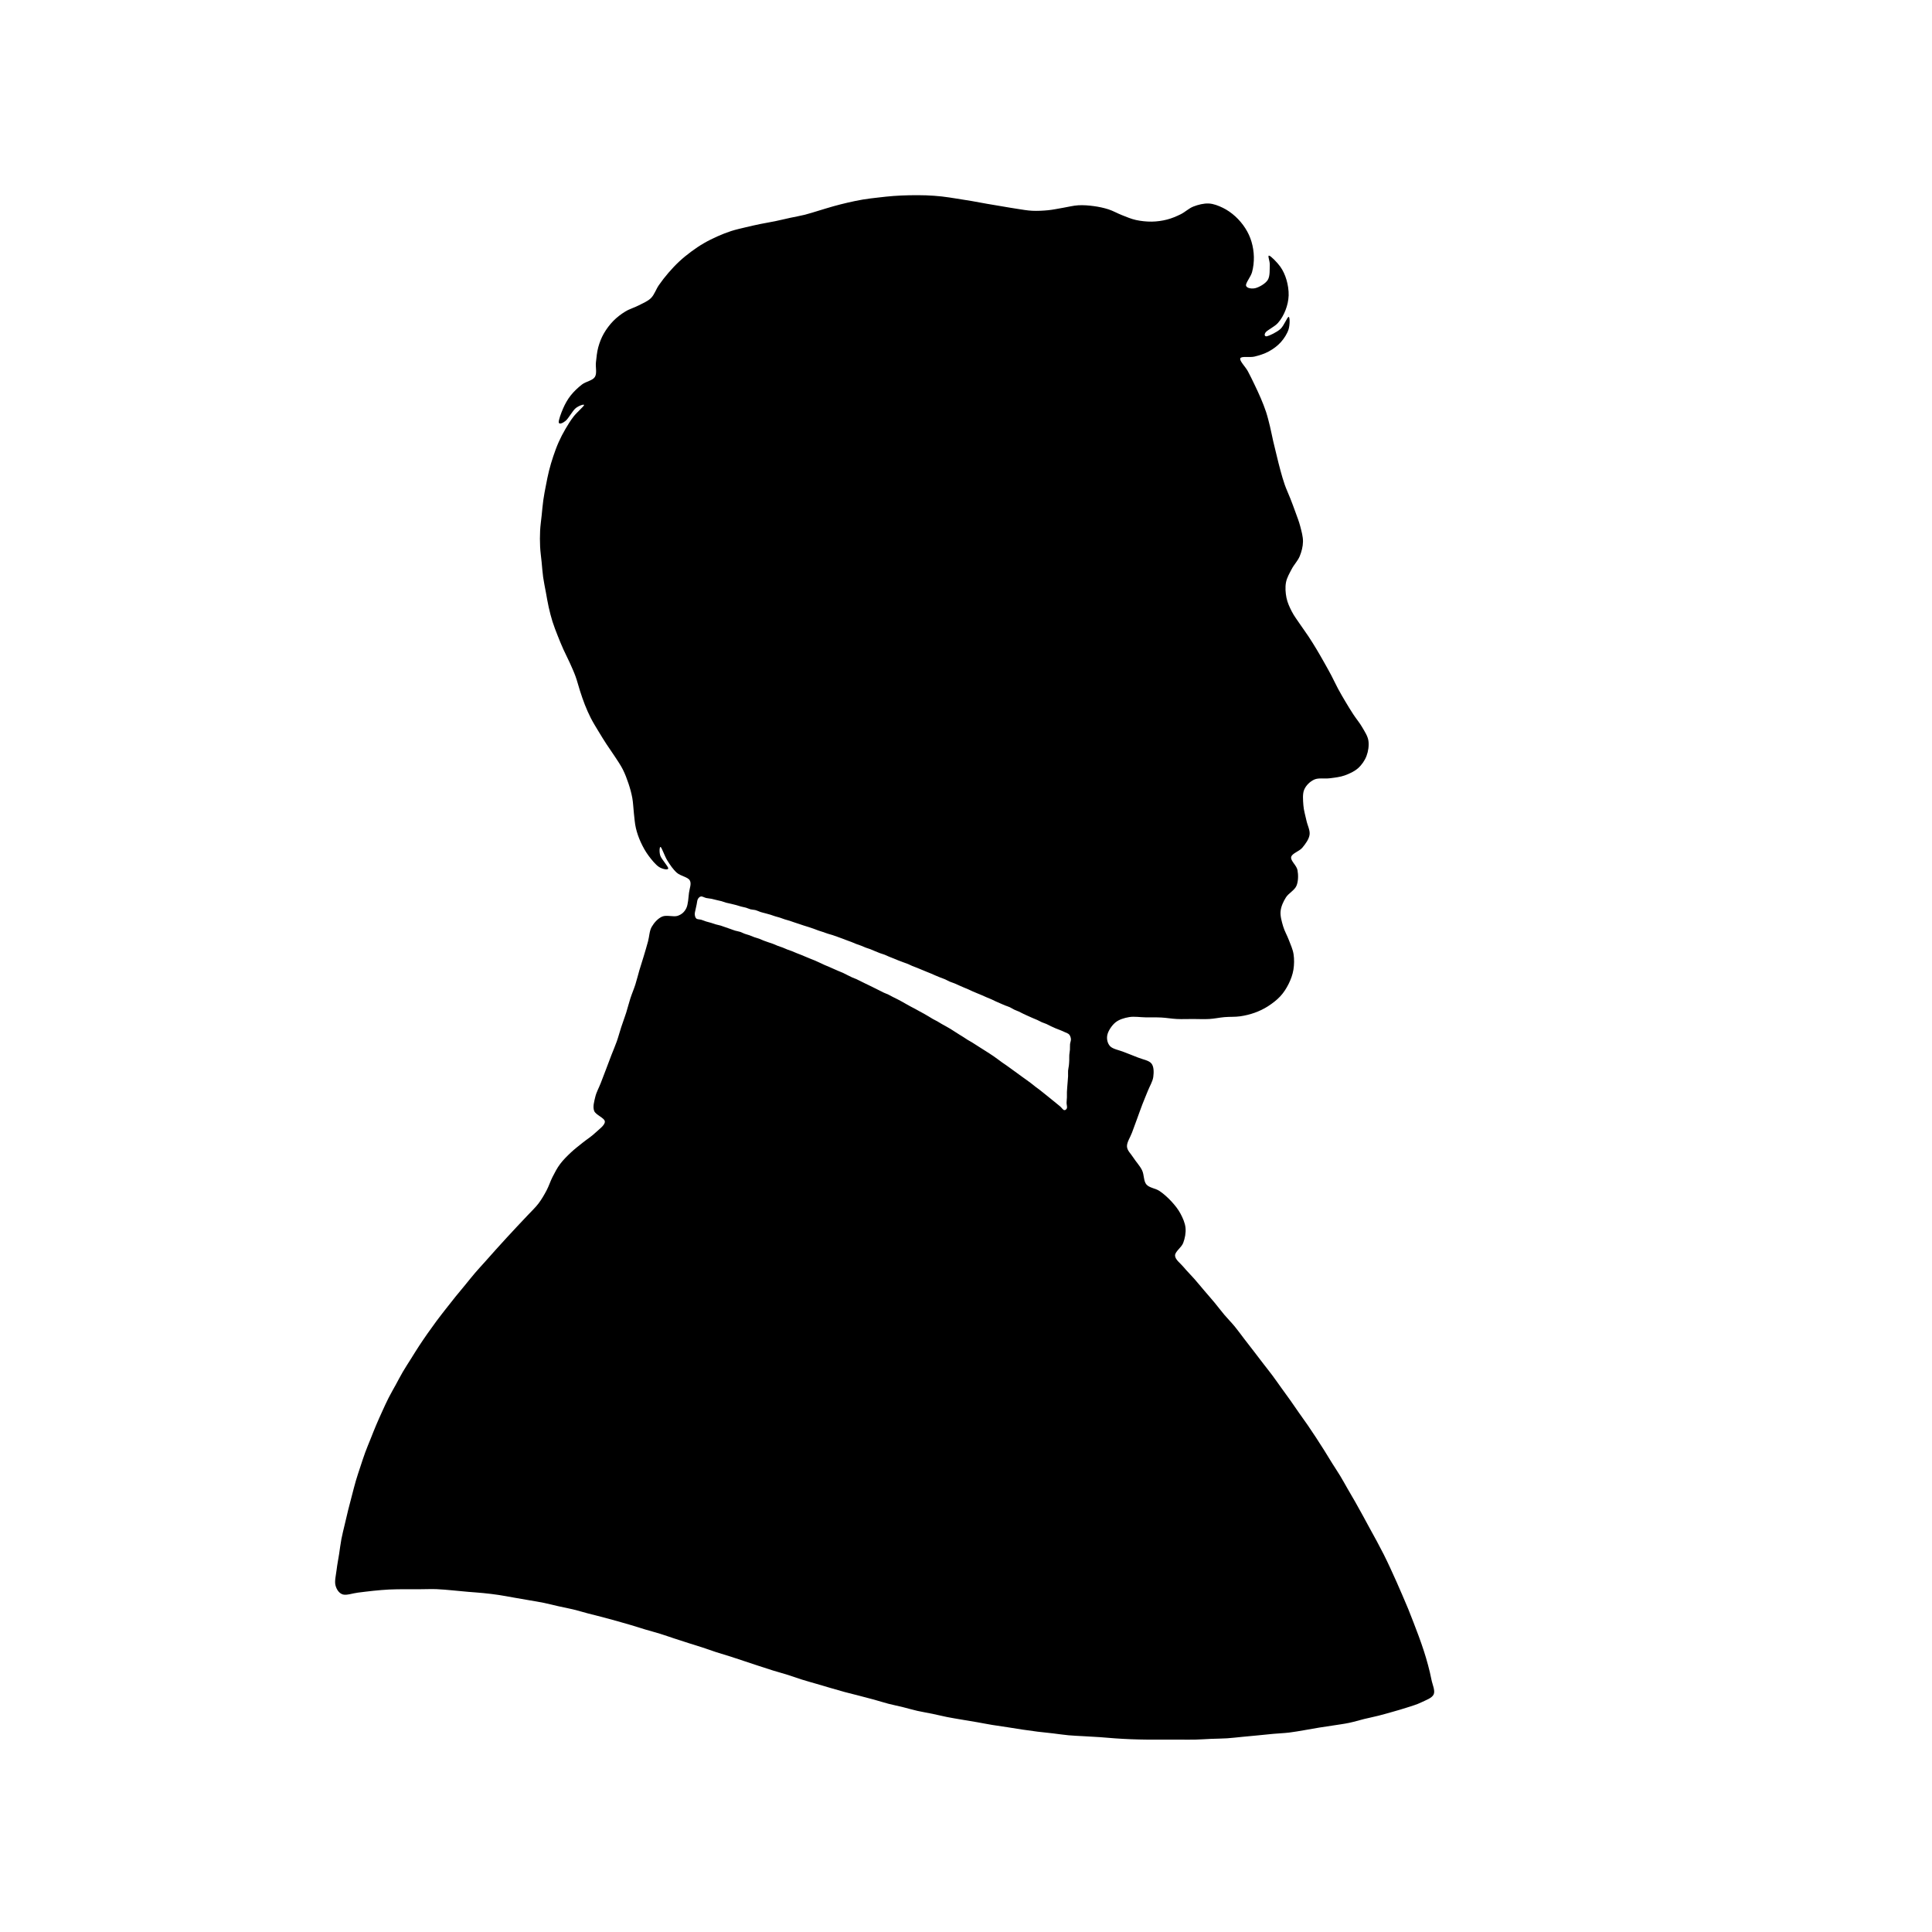
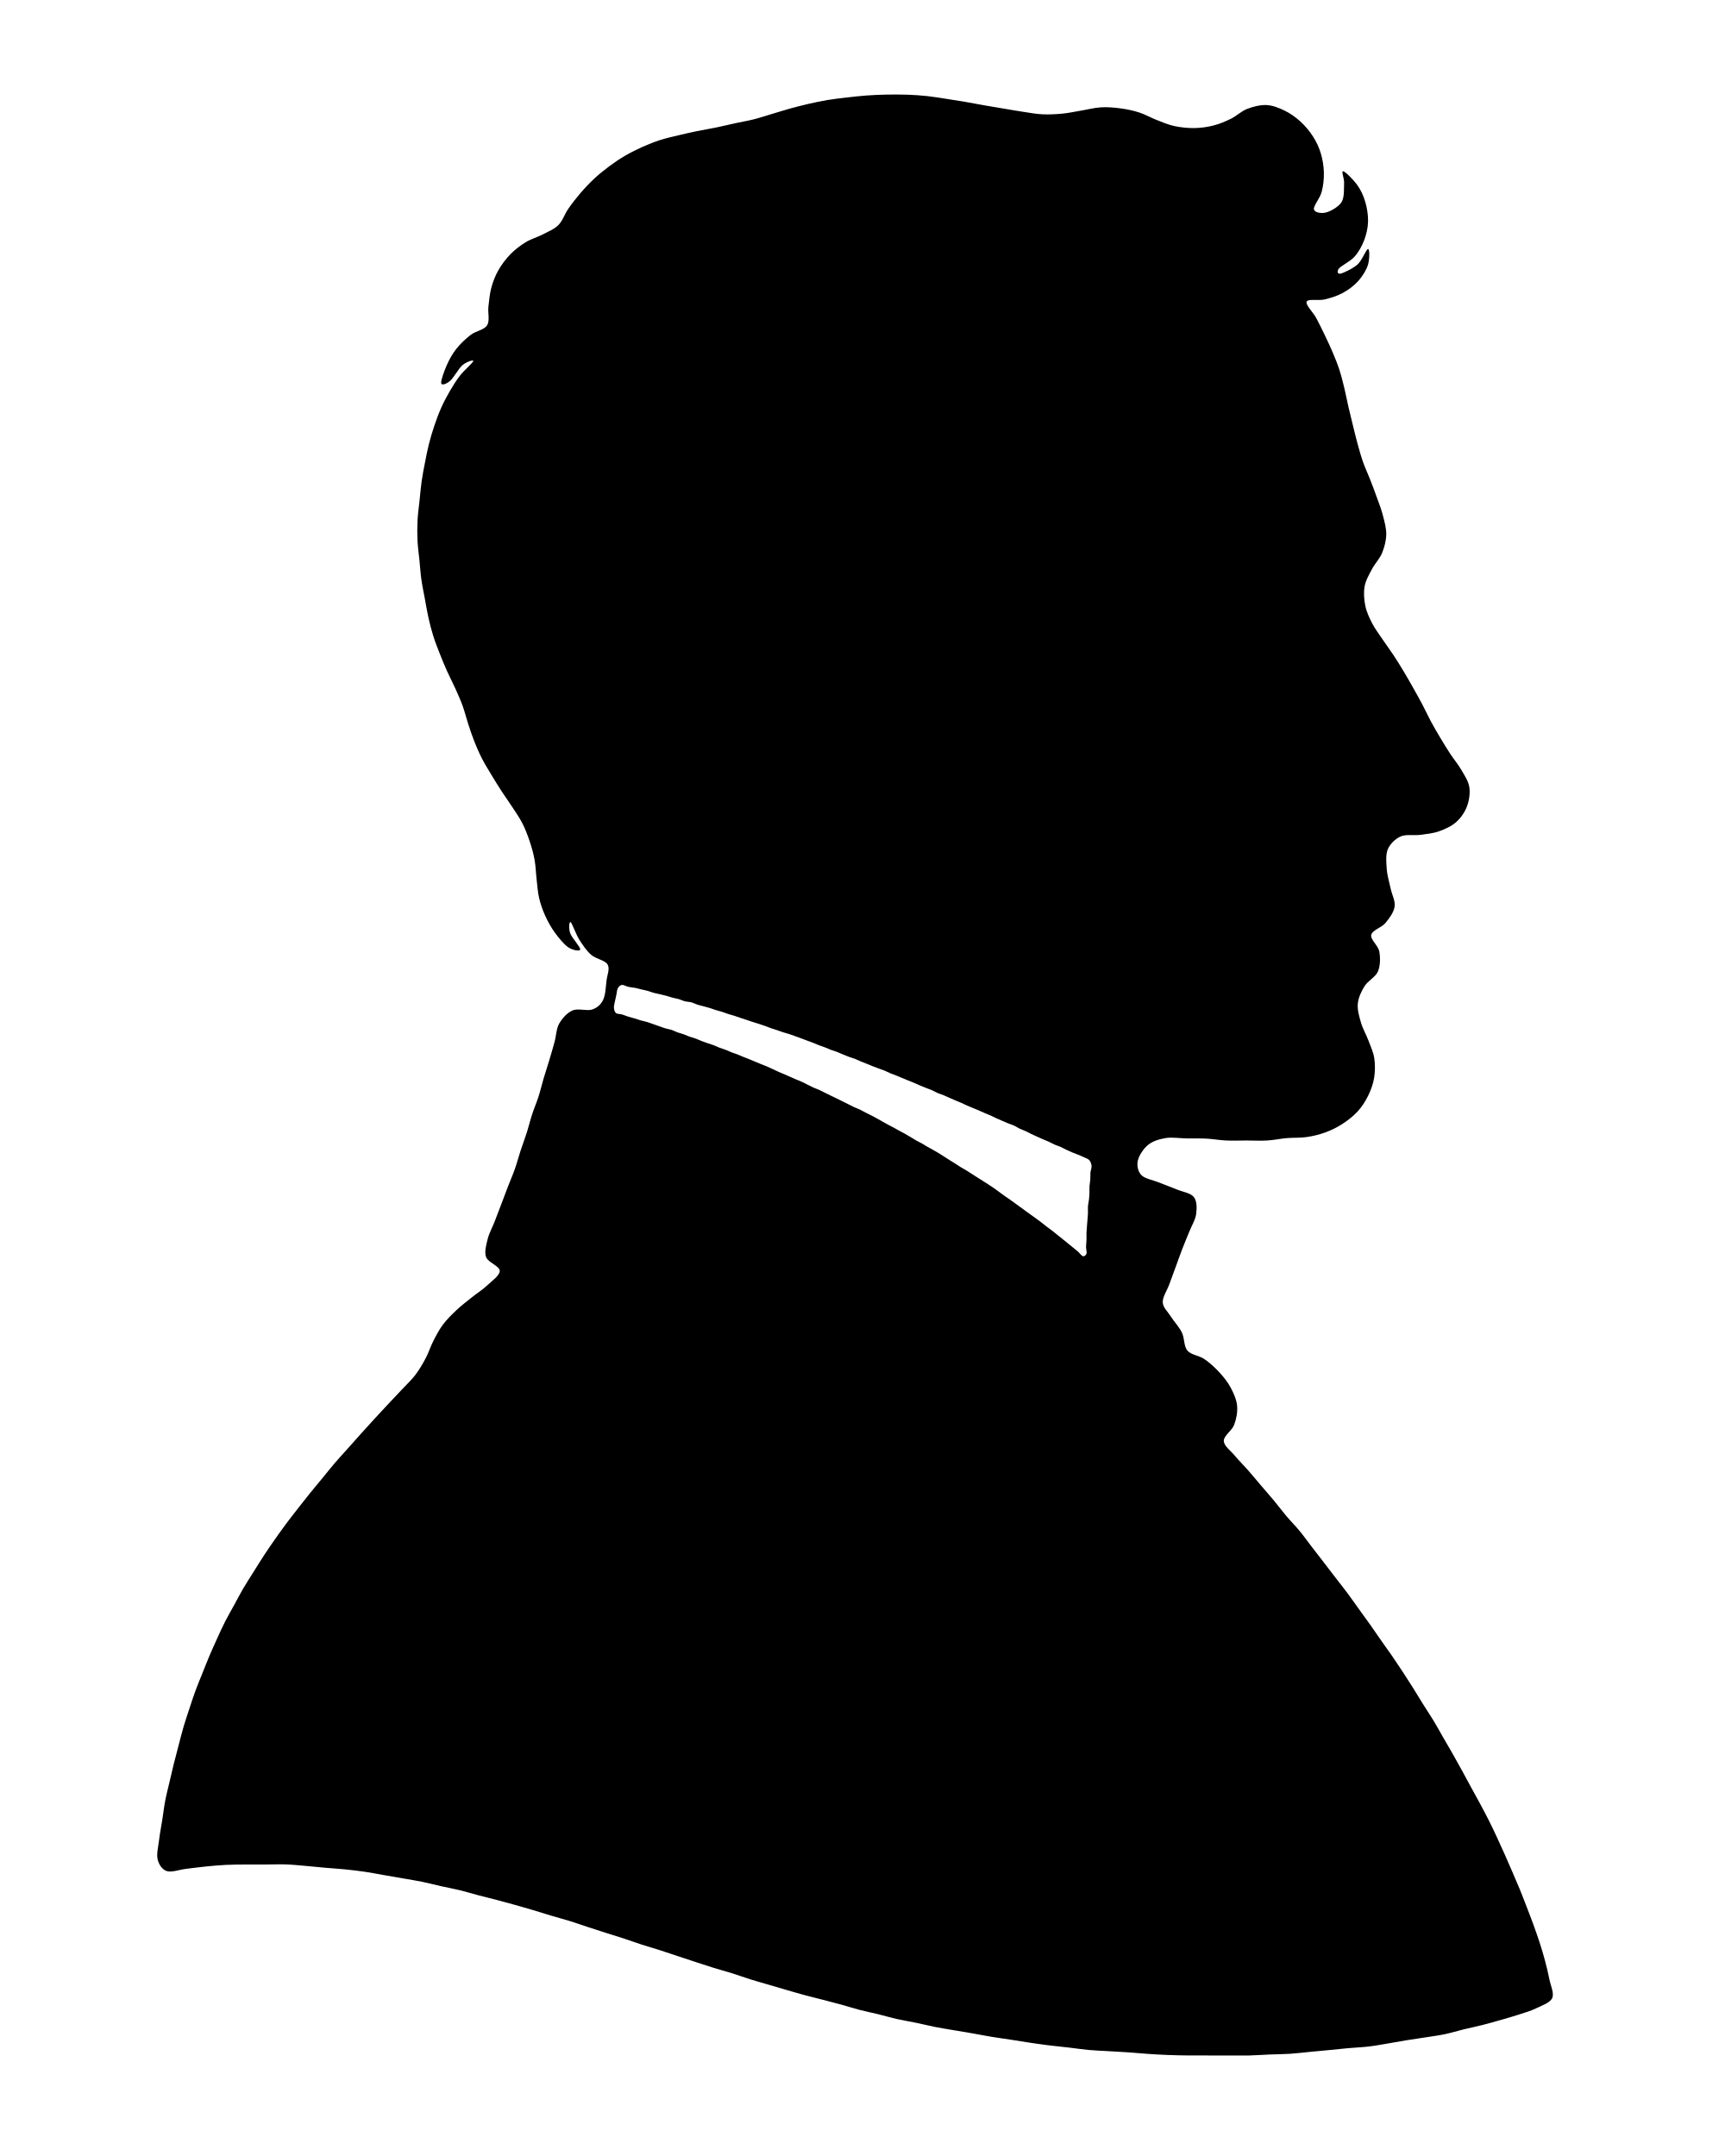
- <svg xmlns="http://www.w3.org/2000/svg" viewBox="0 0 256 256">
+ <svg xmlns="http://www.w3.org/2000/svg" width="180" height="225" viewBox="28 16 180 225">
  <g id="silhouette-m" transform="translate(256 0) scale(-1 1)">
    <path id="silhouette-m-path" d="M 133.277,25.883 C 132.560,25.910 131.895,25.958 131.219,26.031 C 130.543,26.103 129.884,26.218 129.220,26.319 C 128.556,26.421 127.893,26.526 127.233,26.639 C 126.574,26.752 125.931,26.879 125.263,26.996 C 124.594,27.113 123.893,27.229 123.222,27.341 C 122.552,27.453 121.905,27.570 121.239,27.668 C 120.573,27.766 119.911,27.896 119.227,27.928 C 118.544,27.959 117.817,27.923 117.138,27.858 C 116.458,27.793 115.824,27.645 115.152,27.536 C 114.481,27.426 113.788,27.238 113.108,27.200 C 112.428,27.163 111.733,27.221 111.070,27.310 C 110.407,27.400 109.752,27.537 109.128,27.737 C 108.505,27.937 107.938,28.273 107.329,28.509 C 106.720,28.745 106.134,29.009 105.476,29.152 C 104.819,29.295 104.066,29.375 103.382,29.366 C 102.698,29.357 102.014,29.259 101.375,29.096 C 100.736,28.933 100.136,28.678 99.549,28.389 C 98.962,28.100 98.472,27.599 97.855,27.362 C 97.239,27.124 96.496,26.935 95.847,26.964 C 95.199,26.993 94.554,27.253 93.966,27.537 C 93.377,27.822 92.812,28.221 92.317,28.671 C 91.821,29.121 91.351,29.681 90.994,30.239 C 90.636,30.797 90.362,31.384 90.173,32.018 C 89.983,32.651 89.869,33.365 89.856,34.039 C 89.843,34.712 89.923,35.424 90.096,36.058 C 90.268,36.693 90.969,37.494 90.893,37.847 C 90.816,38.200 90.116,38.301 89.635,38.175 C 89.155,38.048 88.325,37.596 88.011,37.088 C 87.696,36.580 87.775,35.664 87.747,35.128 C 87.719,34.592 88.073,33.840 87.844,33.871 C 87.615,33.902 86.757,34.776 86.372,35.311 C 85.986,35.847 85.720,36.444 85.533,37.083 C 85.346,37.722 85.226,38.479 85.247,39.148 C 85.269,39.816 85.425,40.486 85.662,41.095 C 85.899,41.703 86.233,42.310 86.669,42.797 C 87.105,43.283 88.035,43.721 88.277,44.015 C 88.519,44.308 88.446,44.626 88.123,44.557 C 87.801,44.488 86.824,44.027 86.344,43.599 C 85.865,43.171 85.429,41.982 85.247,41.988 C 85.066,41.994 85.084,43.075 85.255,43.632 C 85.426,44.189 85.836,44.841 86.273,45.330 C 86.709,45.819 87.291,46.246 87.875,46.566 C 88.458,46.886 89.145,47.097 89.775,47.249 C 90.404,47.401 91.505,47.156 91.653,47.477 C 91.800,47.798 90.973,48.601 90.661,49.177 C 90.350,49.753 90.070,50.334 89.783,50.932 C 89.496,51.531 89.198,52.156 88.940,52.766 C 88.682,53.377 88.440,53.972 88.237,54.594 C 88.035,55.216 87.879,55.858 87.722,56.500 C 87.566,57.141 87.447,57.798 87.298,58.443 C 87.150,59.088 86.993,59.718 86.832,60.369 C 86.672,61.019 86.511,61.702 86.333,62.345 C 86.155,62.988 85.982,63.612 85.765,64.229 C 85.548,64.845 85.266,65.435 85.029,66.043 C 84.791,66.651 84.560,67.261 84.341,67.877 C 84.122,68.492 83.878,69.087 83.712,69.735 C 83.547,70.383 83.335,71.105 83.347,71.767 C 83.358,72.428 83.534,73.102 83.782,73.705 C 84.030,74.309 84.531,74.808 84.834,75.388 C 85.138,75.969 85.486,76.551 85.603,77.189 C 85.720,77.826 85.665,78.571 85.535,79.213 C 85.405,79.854 85.124,80.455 84.825,81.038 C 84.527,81.620 84.113,82.155 83.743,82.708 C 83.372,83.261 82.968,83.800 82.602,84.355 C 82.236,84.910 81.893,85.463 81.547,86.037 C 81.202,86.611 80.858,87.217 80.530,87.798 C 80.202,88.379 79.885,88.944 79.579,89.523 C 79.273,90.103 79.005,90.698 78.694,91.276 C 78.383,91.853 78.051,92.422 77.713,92.988 C 77.375,93.555 77.037,94.110 76.668,94.674 C 76.298,95.238 75.827,95.792 75.496,96.372 C 75.164,96.951 74.773,97.521 74.678,98.152 C 74.583,98.783 74.698,99.553 74.926,100.158 C 75.154,100.764 75.561,101.354 76.045,101.786 C 76.529,102.218 77.204,102.528 77.829,102.751 C 78.453,102.974 79.124,103.034 79.793,103.124 C 80.462,103.214 81.277,103.041 81.842,103.291 C 82.408,103.542 82.942,104.060 83.184,104.628 C 83.427,105.196 83.344,106.020 83.295,106.701 C 83.247,107.382 83.028,108.064 82.892,108.717 C 82.755,109.370 82.386,110.018 82.476,110.619 C 82.567,111.220 83.026,111.834 83.433,112.324 C 83.839,112.815 84.807,113.067 84.914,113.563 C 85.021,114.058 84.192,114.662 84.075,115.297 C 83.958,115.932 83.957,116.770 84.212,117.373 C 84.468,117.975 85.259,118.352 85.609,118.913 C 85.960,119.474 86.252,120.106 86.315,120.740 C 86.378,121.373 86.171,122.074 85.987,122.714 C 85.804,123.353 85.445,123.955 85.213,124.576 C 84.981,125.197 84.696,125.786 84.596,126.439 C 84.497,127.092 84.508,127.842 84.615,128.494 C 84.723,129.146 84.951,129.767 85.241,130.354 C 85.530,130.940 85.894,131.516 86.352,132.012 C 86.809,132.509 87.419,132.970 87.985,133.334 C 88.550,133.697 89.133,133.971 89.747,134.193 C 90.362,134.415 91.004,134.569 91.670,134.666 C 92.337,134.763 93.063,134.714 93.745,134.774 C 94.426,134.833 95.061,134.981 95.760,135.022 C 96.460,135.064 97.227,135.022 97.944,135.022 C 98.661,135.022 99.370,135.055 100.062,135.022 C 100.755,134.990 101.410,134.865 102.101,134.828 C 102.792,134.792 103.497,134.814 104.210,134.804 C 104.922,134.794 105.710,134.658 106.375,134.770 C 107.040,134.883 107.718,135.086 108.201,135.479 C 108.683,135.871 109.154,136.598 109.270,137.124 C 109.387,137.650 109.262,138.256 108.899,138.634 C 108.536,139.012 107.708,139.143 107.094,139.392 C 106.480,139.640 105.827,139.872 105.216,140.127 C 104.604,140.382 103.765,140.494 103.426,140.922 C 103.087,141.350 103.106,142.096 103.184,142.696 C 103.262,143.295 103.654,143.914 103.895,144.520 C 104.136,145.127 104.392,145.716 104.630,146.335 C 104.868,146.953 105.096,147.608 105.324,148.230 C 105.553,148.852 105.776,149.456 106.001,150.069 C 106.225,150.682 106.697,151.360 106.670,151.911 C 106.643,152.461 106.172,152.846 105.839,153.372 C 105.506,153.898 104.961,154.472 104.671,155.067 C 104.381,155.662 104.487,156.485 104.099,156.944 C 103.711,157.403 102.896,157.448 102.344,157.822 C 101.793,158.195 101.251,158.688 100.791,159.185 C 100.331,159.682 99.898,160.217 99.585,160.804 C 99.271,161.391 98.972,162.059 98.911,162.708 C 98.850,163.357 98.989,164.088 99.221,164.698 C 99.452,165.308 100.309,165.835 100.299,166.369 C 100.289,166.904 99.583,167.392 99.160,167.904 C 98.737,168.416 98.222,168.917 97.760,169.443 C 97.299,169.969 96.841,170.528 96.389,171.058 C 95.938,171.588 95.486,172.096 95.050,172.622 C 94.614,173.148 94.214,173.689 93.772,174.212 C 93.330,174.735 92.837,175.226 92.396,175.761 C 91.955,176.295 91.545,176.874 91.126,177.418 C 90.708,177.961 90.297,178.487 89.885,179.023 C 89.473,179.558 89.066,180.096 88.654,180.631 C 88.242,181.167 87.816,181.697 87.413,182.236 C 87.011,182.776 86.637,183.317 86.239,183.869 C 85.841,184.421 85.418,184.995 85.026,185.550 C 84.634,186.104 84.268,186.648 83.884,187.195 C 83.501,187.743 83.103,188.285 82.725,188.834 C 82.347,189.384 81.979,189.938 81.615,190.493 C 81.251,191.049 80.899,191.598 80.541,192.167 C 80.183,192.736 79.826,193.337 79.469,193.906 C 79.113,194.476 78.744,195.019 78.403,195.584 C 78.061,196.148 77.749,196.726 77.420,197.296 C 77.091,197.866 76.758,198.423 76.429,199.004 C 76.099,199.584 75.763,200.194 75.442,200.778 C 75.121,201.362 74.817,201.932 74.503,202.508 C 74.189,203.084 73.867,203.657 73.557,204.235 C 73.248,204.813 72.939,205.392 72.645,205.976 C 72.351,206.561 72.075,207.142 71.795,207.743 C 71.514,208.344 71.231,208.976 70.961,209.581 C 70.692,210.186 70.435,210.775 70.177,211.375 C 69.918,211.974 69.658,212.572 69.411,213.176 C 69.164,213.780 68.930,214.390 68.695,214.999 C 68.460,215.608 68.227,216.207 68.001,216.830 C 67.775,217.453 67.541,218.106 67.338,218.739 C 67.134,219.371 66.947,219.989 66.779,220.626 C 66.610,221.262 66.451,221.909 66.326,222.557 C 66.202,223.206 65.802,224.013 66.030,224.517 C 66.258,225.021 67.111,225.294 67.696,225.583 C 68.280,225.871 68.917,226.043 69.539,226.248 C 70.160,226.453 70.793,226.630 71.425,226.811 C 72.056,226.992 72.688,227.172 73.327,227.334 C 73.966,227.496 74.609,227.623 75.260,227.782 C 75.911,227.941 76.574,228.149 77.234,228.287 C 77.894,228.426 78.555,228.509 79.218,228.614 C 79.881,228.718 80.549,228.809 81.211,228.917 C 81.873,229.024 82.527,229.150 83.188,229.260 C 83.849,229.369 84.493,229.493 85.177,229.574 C 85.860,229.654 86.598,229.682 87.289,229.744 C 87.980,229.806 88.645,229.880 89.324,229.946 C 90.003,230.012 90.684,230.074 91.363,230.139 C 92.043,230.203 92.703,230.289 93.402,230.334 C 94.100,230.379 94.849,230.380 95.553,230.409 C 96.258,230.438 96.932,230.492 97.631,230.509 C 98.330,230.525 99.044,230.509 99.750,230.509 C 100.456,230.509 101.162,230.509 101.869,230.509 C 102.575,230.509 103.274,230.517 103.987,230.508 C 104.701,230.500 105.444,230.485 106.149,230.457 C 106.855,230.430 107.534,230.390 108.221,230.343 C 108.908,230.297 109.586,230.228 110.273,230.181 C 110.959,230.133 111.652,230.100 112.341,230.059 C 113.031,230.018 113.717,229.998 114.408,229.934 C 115.099,229.871 115.802,229.760 116.486,229.680 C 117.170,229.601 117.841,229.540 118.512,229.456 C 119.184,229.373 119.851,229.278 120.516,229.179 C 121.182,229.081 121.841,228.968 122.505,228.866 C 123.169,228.763 123.829,228.677 124.500,228.566 C 125.171,228.456 125.863,228.317 126.532,228.200 C 127.201,228.084 127.853,227.981 128.513,227.867 C 129.172,227.754 129.835,227.649 130.488,227.520 C 131.140,227.390 131.769,227.230 132.430,227.093 C 133.090,226.956 133.793,226.846 134.449,226.697 C 135.105,226.549 135.722,226.361 136.363,226.203 C 137.004,226.046 137.658,225.918 138.295,225.753 C 138.933,225.587 139.555,225.383 140.189,225.209 C 140.823,225.034 141.452,224.874 142.100,224.706 C 142.747,224.538 143.429,224.376 144.074,224.201 C 144.719,224.027 145.338,223.843 145.968,223.660 C 146.599,223.478 147.228,223.290 147.858,223.105 C 148.487,222.921 149.122,222.747 149.747,222.551 C 150.372,222.356 150.974,222.130 151.609,221.931 C 152.244,221.732 152.918,221.553 153.554,221.357 C 154.190,221.161 154.801,220.957 155.423,220.754 C 156.045,220.551 156.666,220.343 157.287,220.137 C 157.908,219.932 158.517,219.723 159.150,219.520 C 159.783,219.318 160.454,219.128 161.086,218.923 C 161.718,218.718 162.321,218.494 162.943,218.291 C 163.565,218.087 164.194,217.900 164.818,217.701 C 165.441,217.502 166.064,217.300 166.686,217.096 C 167.307,216.892 167.913,216.675 168.549,216.478 C 169.184,216.281 169.861,216.106 170.499,215.916 C 171.137,215.726 171.749,215.524 172.378,215.336 C 173.006,215.149 173.638,214.970 174.271,214.793 C 174.904,214.616 175.539,214.443 176.176,214.275 C 176.813,214.108 177.446,213.958 178.093,213.788 C 178.739,213.618 179.404,213.414 180.055,213.255 C 180.707,213.097 181.354,212.981 182.001,212.836 C 182.647,212.692 183.282,212.520 183.933,212.387 C 184.584,212.253 185.239,212.154 185.907,212.036 C 186.576,211.919 187.275,211.799 187.944,211.683 C 188.613,211.567 189.255,211.439 189.921,211.340 C 190.586,211.242 191.259,211.162 191.937,211.093 C 192.615,211.023 193.305,210.985 193.987,210.925 C 194.668,210.865 195.334,210.792 196.026,210.733 C 196.718,210.674 197.441,210.596 198.141,210.571 C 198.840,210.545 199.522,210.578 200.222,210.579 C 200.922,210.581 201.637,210.573 202.341,210.579 C 203.044,210.586 203.750,210.586 204.443,210.620 C 205.135,210.655 205.805,210.716 206.493,210.785 C 207.182,210.853 207.891,210.950 208.575,211.031 C 209.258,211.111 210.100,211.431 210.596,211.266 C 211.092,211.102 211.419,210.588 211.552,210.041 C 211.685,209.495 211.476,208.671 211.395,207.987 C 211.315,207.304 211.174,206.613 211.069,205.940 C 210.964,205.266 210.890,204.601 210.765,203.946 C 210.641,203.292 210.473,202.655 210.323,202.011 C 210.173,201.367 210.025,200.722 209.866,200.081 C 209.707,199.441 209.540,198.814 209.370,198.168 C 209.200,197.521 209.033,196.841 208.845,196.202 C 208.658,195.563 208.449,194.954 208.244,194.332 C 208.039,193.711 207.840,193.087 207.615,192.474 C 207.390,191.861 207.136,191.260 206.893,190.654 C 206.651,190.048 206.419,189.449 206.160,188.839 C 205.902,188.229 205.618,187.597 205.343,186.994 C 205.067,186.391 204.804,185.805 204.507,185.221 C 204.211,184.638 203.878,184.069 203.563,183.494 C 203.248,182.918 202.955,182.344 202.617,181.767 C 202.279,181.190 201.892,180.601 201.535,180.032 C 201.178,179.463 200.839,178.908 200.475,178.352 C 200.111,177.796 199.734,177.246 199.351,176.698 C 198.968,176.151 198.578,175.606 198.177,175.066 C 197.775,174.526 197.364,174.001 196.942,173.459 C 196.519,172.917 196.075,172.352 195.641,171.814 C 195.207,171.277 194.768,170.758 194.338,170.235 C 193.907,169.712 193.502,169.194 193.059,168.676 C 192.616,168.159 192.134,167.642 191.677,167.130 C 191.221,166.618 190.781,166.119 190.318,165.604 C 189.854,165.089 189.371,164.555 188.897,164.040 C 188.423,163.524 187.952,163.018 187.476,162.509 C 187.000,162.000 186.510,161.492 186.039,160.986 C 185.568,160.480 185.060,160.014 184.649,159.472 C 184.239,158.931 183.887,158.322 183.575,157.734 C 183.264,157.146 183.081,156.526 182.782,155.944 C 182.483,155.361 182.184,154.775 181.782,154.239 C 181.380,153.703 180.869,153.198 180.371,152.727 C 179.873,152.256 179.333,151.848 178.796,151.415 C 178.258,150.982 177.636,150.594 177.146,150.128 C 176.655,149.661 175.833,149.102 175.854,148.615 C 175.874,148.128 177.058,147.752 177.269,147.206 C 177.480,146.660 177.266,145.953 177.121,145.338 C 176.976,144.723 176.640,144.135 176.400,143.518 C 176.160,142.900 175.914,142.253 175.678,141.634 C 175.442,141.014 175.220,140.411 174.985,139.802 C 174.750,139.193 174.485,138.596 174.269,137.980 C 174.052,137.363 173.892,136.734 173.685,136.103 C 173.479,135.471 173.230,134.825 173.029,134.192 C 172.827,133.558 172.680,132.923 172.477,132.301 C 172.275,131.679 172.013,131.081 171.813,130.457 C 171.613,129.834 171.464,129.189 171.278,128.560 C 171.092,127.931 170.887,127.320 170.696,126.682 C 170.505,126.044 170.307,125.377 170.132,124.733 C 169.957,124.088 169.960,123.363 169.646,122.815 C 169.332,122.268 168.823,121.692 168.250,121.448 C 167.677,121.204 166.738,121.535 166.207,121.352 C 165.676,121.169 165.316,120.855 165.066,120.349 C 164.816,119.843 164.784,118.931 164.707,118.314 C 164.631,117.697 164.339,117.091 164.606,116.646 C 164.873,116.202 165.818,116.081 166.311,115.647 C 166.803,115.214 167.203,114.615 167.561,114.046 C 167.919,113.477 168.300,112.343 168.457,112.234 C 168.614,112.125 168.669,112.918 168.502,113.392 C 168.336,113.866 167.426,114.832 167.457,115.078 C 167.489,115.324 168.253,115.156 168.691,114.868 C 169.129,114.581 169.684,113.899 170.086,113.352 C 170.487,112.806 170.823,112.192 171.099,111.589 C 171.375,110.986 171.589,110.372 171.740,109.735 C 171.891,109.098 171.926,108.432 172.006,107.766 C 172.085,107.100 172.097,106.394 172.216,105.737 C 172.336,105.081 172.511,104.458 172.720,103.827 C 172.930,103.197 173.174,102.549 173.473,101.956 C 173.772,101.363 174.154,100.825 174.513,100.268 C 174.873,99.711 175.271,99.169 175.633,98.613 C 175.994,98.056 176.338,97.503 176.683,96.929 C 177.028,96.355 177.400,95.760 177.704,95.169 C 178.007,94.577 178.263,93.988 178.504,93.381 C 178.745,92.775 178.947,92.152 179.151,91.530 C 179.355,90.909 179.506,90.265 179.729,89.651 C 179.952,89.037 180.219,88.452 180.490,87.847 C 180.762,87.243 181.088,86.629 181.358,86.024 C 181.628,85.419 181.873,84.824 182.111,84.217 C 182.349,83.609 182.590,83.002 182.787,82.378 C 182.983,81.753 183.146,81.114 183.292,80.468 C 183.439,79.822 183.542,79.170 183.665,78.504 C 183.788,77.838 183.936,77.143 184.031,76.472 C 184.125,75.801 184.164,75.150 184.231,74.479 C 184.298,73.807 184.398,73.135 184.432,72.443 C 184.465,71.751 184.466,71.020 184.432,70.324 C 184.397,69.628 184.295,68.949 184.224,68.269 C 184.153,67.588 184.099,66.901 184.005,66.241 C 183.912,65.581 183.788,64.954 183.661,64.307 C 183.535,63.660 183.410,62.999 183.248,62.360 C 183.087,61.720 182.904,61.100 182.692,60.471 C 182.480,59.842 182.245,59.190 181.975,58.585 C 181.706,57.980 181.407,57.408 181.075,56.839 C 180.742,56.270 180.392,55.700 179.981,55.173 C 179.570,54.647 178.651,53.860 178.611,53.681 C 178.570,53.503 179.334,53.759 179.738,54.104 C 180.142,54.448 180.666,55.434 181.037,55.749 C 181.407,56.064 181.903,56.266 181.961,55.993 C 182.018,55.721 181.644,54.712 181.382,54.114 C 181.119,53.517 180.802,52.937 180.385,52.408 C 179.968,51.880 179.415,51.355 178.880,50.945 C 178.345,50.535 177.482,50.439 177.175,49.948 C 176.867,49.458 177.110,48.658 177.035,48.002 C 176.961,47.345 176.901,46.645 176.727,46.010 C 176.553,45.376 176.323,44.776 175.992,44.196 C 175.661,43.616 175.215,43.018 174.740,42.532 C 174.265,42.045 173.705,41.621 173.141,41.276 C 172.578,40.931 171.928,40.760 171.360,40.461 C 170.791,40.162 170.173,39.929 169.730,39.484 C 169.287,39.039 169.087,38.348 168.702,37.791 C 168.317,37.233 167.873,36.664 167.420,36.139 C 166.967,35.613 166.487,35.104 165.985,34.637 C 165.482,34.170 164.945,33.736 164.405,33.336 C 163.865,32.935 163.321,32.568 162.743,32.233 C 162.165,31.897 161.543,31.591 160.938,31.321 C 160.332,31.051 159.735,30.814 159.112,30.613 C 158.489,30.413 157.841,30.272 157.198,30.117 C 156.556,29.962 155.910,29.818 155.259,29.683 C 154.609,29.549 153.955,29.448 153.294,29.311 C 152.634,29.175 151.955,29.006 151.297,28.863 C 150.639,28.720 149.988,28.614 149.348,28.453 C 148.709,28.291 148.089,28.082 147.460,27.896 C 146.831,27.709 146.208,27.509 145.574,27.333 C 144.940,27.158 144.312,26.995 143.657,26.845 C 143.002,26.696 142.314,26.548 141.644,26.436 C 140.973,26.324 140.307,26.252 139.633,26.174 C 138.959,26.096 138.286,26.017 137.600,25.967 C 136.915,25.917 136.241,25.887 135.520,25.873 C 134.800,25.859 133.994,25.857 133.277,25.883 Z M 163.114,118.787 C 163.300,118.812 163.437,118.969 163.532,119.139 C 163.627,119.309 163.634,119.585 163.683,119.808 C 163.733,120.032 163.786,120.254 163.829,120.480 C 163.871,120.706 163.956,120.961 163.939,121.166 C 163.922,121.372 163.873,121.597 163.727,121.716 C 163.581,121.834 163.279,121.812 163.062,121.877 C 162.845,121.942 162.640,122.037 162.424,122.105 C 162.208,122.173 161.984,122.220 161.767,122.285 C 161.550,122.349 161.332,122.433 161.121,122.494 C 160.911,122.554 160.712,122.585 160.502,122.648 C 160.292,122.710 160.075,122.795 159.862,122.869 C 159.649,122.943 159.435,123.017 159.222,123.092 C 159.009,123.166 158.800,123.252 158.583,123.316 C 158.366,123.381 158.126,123.411 157.918,123.479 C 157.711,123.547 157.542,123.650 157.337,123.725 C 157.133,123.800 156.902,123.853 156.690,123.928 C 156.477,124.004 156.274,124.103 156.061,124.178 C 155.848,124.254 155.625,124.305 155.414,124.382 C 155.202,124.460 154.993,124.564 154.790,124.643 C 154.586,124.722 154.400,124.783 154.194,124.855 C 153.988,124.926 153.763,124.992 153.552,125.072 C 153.341,125.152 153.139,125.253 152.929,125.334 C 152.718,125.415 152.499,125.476 152.289,125.556 C 152.078,125.637 151.869,125.740 151.666,125.819 C 151.463,125.898 151.273,125.952 151.070,126.031 C 150.867,126.110 150.656,126.208 150.447,126.292 C 150.238,126.377 150.025,126.454 149.816,126.538 C 149.607,126.623 149.401,126.713 149.193,126.800 C 148.985,126.887 148.770,126.976 148.568,127.058 C 148.366,127.140 148.182,127.206 147.981,127.292 C 147.781,127.377 147.571,127.478 147.366,127.572 C 147.161,127.667 146.959,127.768 146.753,127.859 C 146.546,127.951 146.336,128.032 146.129,128.121 C 145.922,128.211 145.710,128.307 145.510,128.395 C 145.311,128.483 145.133,128.563 144.932,128.648 C 144.732,128.733 144.513,128.813 144.307,128.907 C 144.102,129.001 143.904,129.111 143.702,129.211 C 143.499,129.312 143.292,129.420 143.093,129.510 C 142.894,129.599 142.707,129.657 142.508,129.746 C 142.309,129.836 142.103,129.947 141.901,130.047 C 141.698,130.147 141.496,130.248 141.293,130.347 C 141.090,130.446 140.885,130.541 140.682,130.640 C 140.479,130.739 140.271,130.844 140.075,130.941 C 139.880,131.038 139.704,131.126 139.509,131.223 C 139.313,131.321 139.107,131.432 138.903,131.527 C 138.698,131.621 138.484,131.693 138.280,131.790 C 138.076,131.887 137.881,132.006 137.680,132.109 C 137.479,132.212 137.267,132.310 137.072,132.410 C 136.878,132.510 136.705,132.602 136.513,132.708 C 136.321,132.814 136.118,132.933 135.920,133.044 C 135.722,133.155 135.524,133.267 135.325,133.375 C 135.126,133.482 134.923,133.582 134.723,133.690 C 134.524,133.797 134.321,133.915 134.128,134.020 C 133.936,134.126 133.761,134.214 133.570,134.322 C 133.379,134.429 133.176,134.549 132.981,134.665 C 132.785,134.782 132.593,134.907 132.395,135.019 C 132.197,135.130 131.992,135.224 131.794,135.335 C 131.596,135.447 131.398,135.578 131.208,135.687 C 131.018,135.797 130.843,135.886 130.652,135.994 C 130.461,136.102 130.256,136.216 130.061,136.334 C 129.866,136.452 129.675,136.580 129.482,136.704 C 129.289,136.827 129.096,136.951 128.903,137.073 C 128.709,137.195 128.507,137.315 128.320,137.434 C 128.134,137.553 127.971,137.670 127.783,137.785 C 127.595,137.901 127.387,138.008 127.192,138.127 C 126.997,138.245 126.806,138.373 126.613,138.496 C 126.420,138.620 126.228,138.743 126.034,138.866 C 125.841,138.988 125.641,139.113 125.454,139.232 C 125.267,139.350 125.100,139.456 124.914,139.577 C 124.728,139.698 124.529,139.826 124.339,139.958 C 124.150,140.089 123.963,140.228 123.776,140.364 C 123.589,140.501 123.398,140.649 123.215,140.778 C 123.033,140.908 122.866,141.014 122.683,141.142 C 122.500,141.270 122.306,141.411 122.119,141.547 C 121.931,141.683 121.744,141.820 121.556,141.956 C 121.369,142.093 121.181,142.229 120.994,142.365 C 120.806,142.502 120.613,142.643 120.431,142.774 C 120.249,142.904 120.085,143.018 119.904,143.150 C 119.723,143.282 119.529,143.424 119.344,143.565 C 119.159,143.707 118.978,143.859 118.792,144.002 C 118.607,144.144 118.418,144.276 118.233,144.418 C 118.048,144.561 117.860,144.716 117.683,144.857 C 117.506,144.999 117.346,145.125 117.170,145.267 C 116.993,145.410 116.805,145.565 116.622,145.713 C 116.440,145.861 116.257,146.009 116.074,146.157 C 115.892,146.306 115.707,146.448 115.527,146.604 C 115.348,146.761 115.149,147.057 114.999,147.096 C 114.849,147.134 114.683,146.997 114.628,146.835 C 114.574,146.673 114.674,146.364 114.674,146.127 C 114.674,145.890 114.635,145.655 114.628,145.414 C 114.620,145.173 114.636,144.923 114.628,144.682 C 114.620,144.441 114.596,144.199 114.579,143.970 C 114.563,143.741 114.544,143.537 114.526,143.309 C 114.508,143.080 114.482,142.839 114.474,142.599 C 114.465,142.358 114.491,142.103 114.474,141.867 C 114.456,141.630 114.392,141.412 114.367,141.179 C 114.341,140.946 114.328,140.699 114.319,140.467 C 114.311,140.234 114.328,140.016 114.313,139.786 C 114.298,139.556 114.246,139.326 114.229,139.089 C 114.213,138.852 114.236,138.598 114.214,138.363 C 114.192,138.128 114.078,137.894 114.097,137.680 C 114.116,137.466 114.198,137.231 114.329,137.080 C 114.461,136.929 114.690,136.870 114.886,136.774 C 115.082,136.677 115.297,136.589 115.505,136.503 C 115.714,136.416 115.928,136.345 116.136,136.257 C 116.343,136.170 116.548,136.074 116.752,135.978 C 116.956,135.881 117.160,135.764 117.359,135.677 C 117.559,135.589 117.750,135.540 117.950,135.453 C 118.149,135.365 118.352,135.245 118.557,135.151 C 118.762,135.058 118.973,134.979 119.180,134.890 C 119.387,134.800 119.600,134.704 119.798,134.614 C 119.997,134.524 120.176,134.445 120.372,134.351 C 120.569,134.256 120.773,134.140 120.978,134.045 C 121.183,133.951 121.398,133.882 121.602,133.785 C 121.805,133.687 121.994,133.554 122.199,133.460 C 122.404,133.366 122.630,133.303 122.833,133.222 C 123.035,133.141 123.212,133.059 123.412,132.972 C 123.612,132.886 123.827,132.795 124.032,132.701 C 124.237,132.608 124.437,132.501 124.643,132.409 C 124.849,132.317 125.060,132.239 125.268,132.150 C 125.475,132.061 125.686,131.961 125.886,131.876 C 126.086,131.790 126.268,131.719 126.469,131.635 C 126.671,131.552 126.887,131.464 127.093,131.373 C 127.299,131.282 127.501,131.179 127.707,131.089 C 127.913,130.998 128.124,130.917 128.331,130.829 C 128.539,130.740 128.752,130.646 128.951,130.558 C 129.151,130.470 129.326,130.383 129.528,130.301 C 129.730,130.219 129.955,130.155 130.163,130.066 C 130.370,129.977 130.563,129.856 130.770,129.766 C 130.977,129.676 131.193,129.608 131.402,129.525 C 131.612,129.442 131.827,129.352 132.027,129.267 C 132.228,129.182 132.405,129.098 132.605,129.013 C 132.806,128.928 133.023,128.844 133.232,128.759 C 133.441,128.673 133.649,128.587 133.857,128.500 C 134.065,128.414 134.273,128.326 134.482,128.242 C 134.691,128.158 134.912,128.083 135.113,127.999 C 135.314,127.914 135.485,127.817 135.687,127.735 C 135.888,127.652 136.111,127.581 136.323,127.502 C 136.534,127.424 136.746,127.347 136.956,127.264 C 137.166,127.181 137.372,127.090 137.581,127.006 C 137.790,126.921 138.009,126.840 138.210,126.757 C 138.411,126.673 138.584,126.581 138.788,126.502 C 138.991,126.424 139.219,126.365 139.430,126.287 C 139.642,126.209 139.849,126.119 140.057,126.033 C 140.265,125.947 140.476,125.847 140.680,125.770 C 140.884,125.692 141.075,125.645 141.279,125.568 C 141.483,125.491 141.693,125.388 141.904,125.308 C 142.114,125.227 142.332,125.163 142.542,125.082 C 142.753,125.001 142.957,124.905 143.167,124.823 C 143.377,124.741 143.598,124.666 143.802,124.590 C 144.007,124.514 144.188,124.441 144.392,124.365 C 144.597,124.289 144.816,124.210 145.029,124.134 C 145.241,124.058 145.452,123.979 145.667,123.909 C 145.883,123.839 146.104,123.786 146.320,123.716 C 146.535,123.647 146.752,123.562 146.959,123.493 C 147.166,123.423 147.355,123.370 147.561,123.298 C 147.767,123.226 147.982,123.136 148.195,123.060 C 148.407,122.984 148.622,122.913 148.837,122.843 C 149.052,122.773 149.270,122.712 149.486,122.642 C 149.701,122.573 149.921,122.495 150.128,122.426 C 150.335,122.357 150.523,122.299 150.730,122.229 C 150.937,122.160 151.154,122.076 151.370,122.008 C 151.586,121.939 151.808,121.887 152.023,121.818 C 152.239,121.749 152.447,121.662 152.662,121.593 C 152.878,121.525 153.108,121.471 153.317,121.406 C 153.526,121.341 153.706,121.266 153.915,121.202 C 154.124,121.137 154.353,121.080 154.572,121.020 C 154.791,120.960 155.015,120.912 155.230,120.843 C 155.446,120.773 155.644,120.662 155.863,120.603 C 156.083,120.544 156.335,120.544 156.548,120.490 C 156.761,120.435 156.932,120.338 157.143,120.276 C 157.353,120.215 157.591,120.179 157.810,120.121 C 158.030,120.062 158.242,119.985 158.461,119.925 C 158.681,119.865 158.903,119.814 159.126,119.761 C 159.348,119.709 159.583,119.668 159.795,119.610 C 160.006,119.551 160.184,119.471 160.396,119.412 C 160.607,119.353 160.842,119.310 161.064,119.257 C 161.286,119.204 161.503,119.139 161.728,119.094 C 161.954,119.050 162.187,119.042 162.417,118.991 C 162.648,118.940 162.928,118.762 163.114,118.787 Z" fill="currentcolor" fill-rule="evenodd" />
  </g>
</svg>
